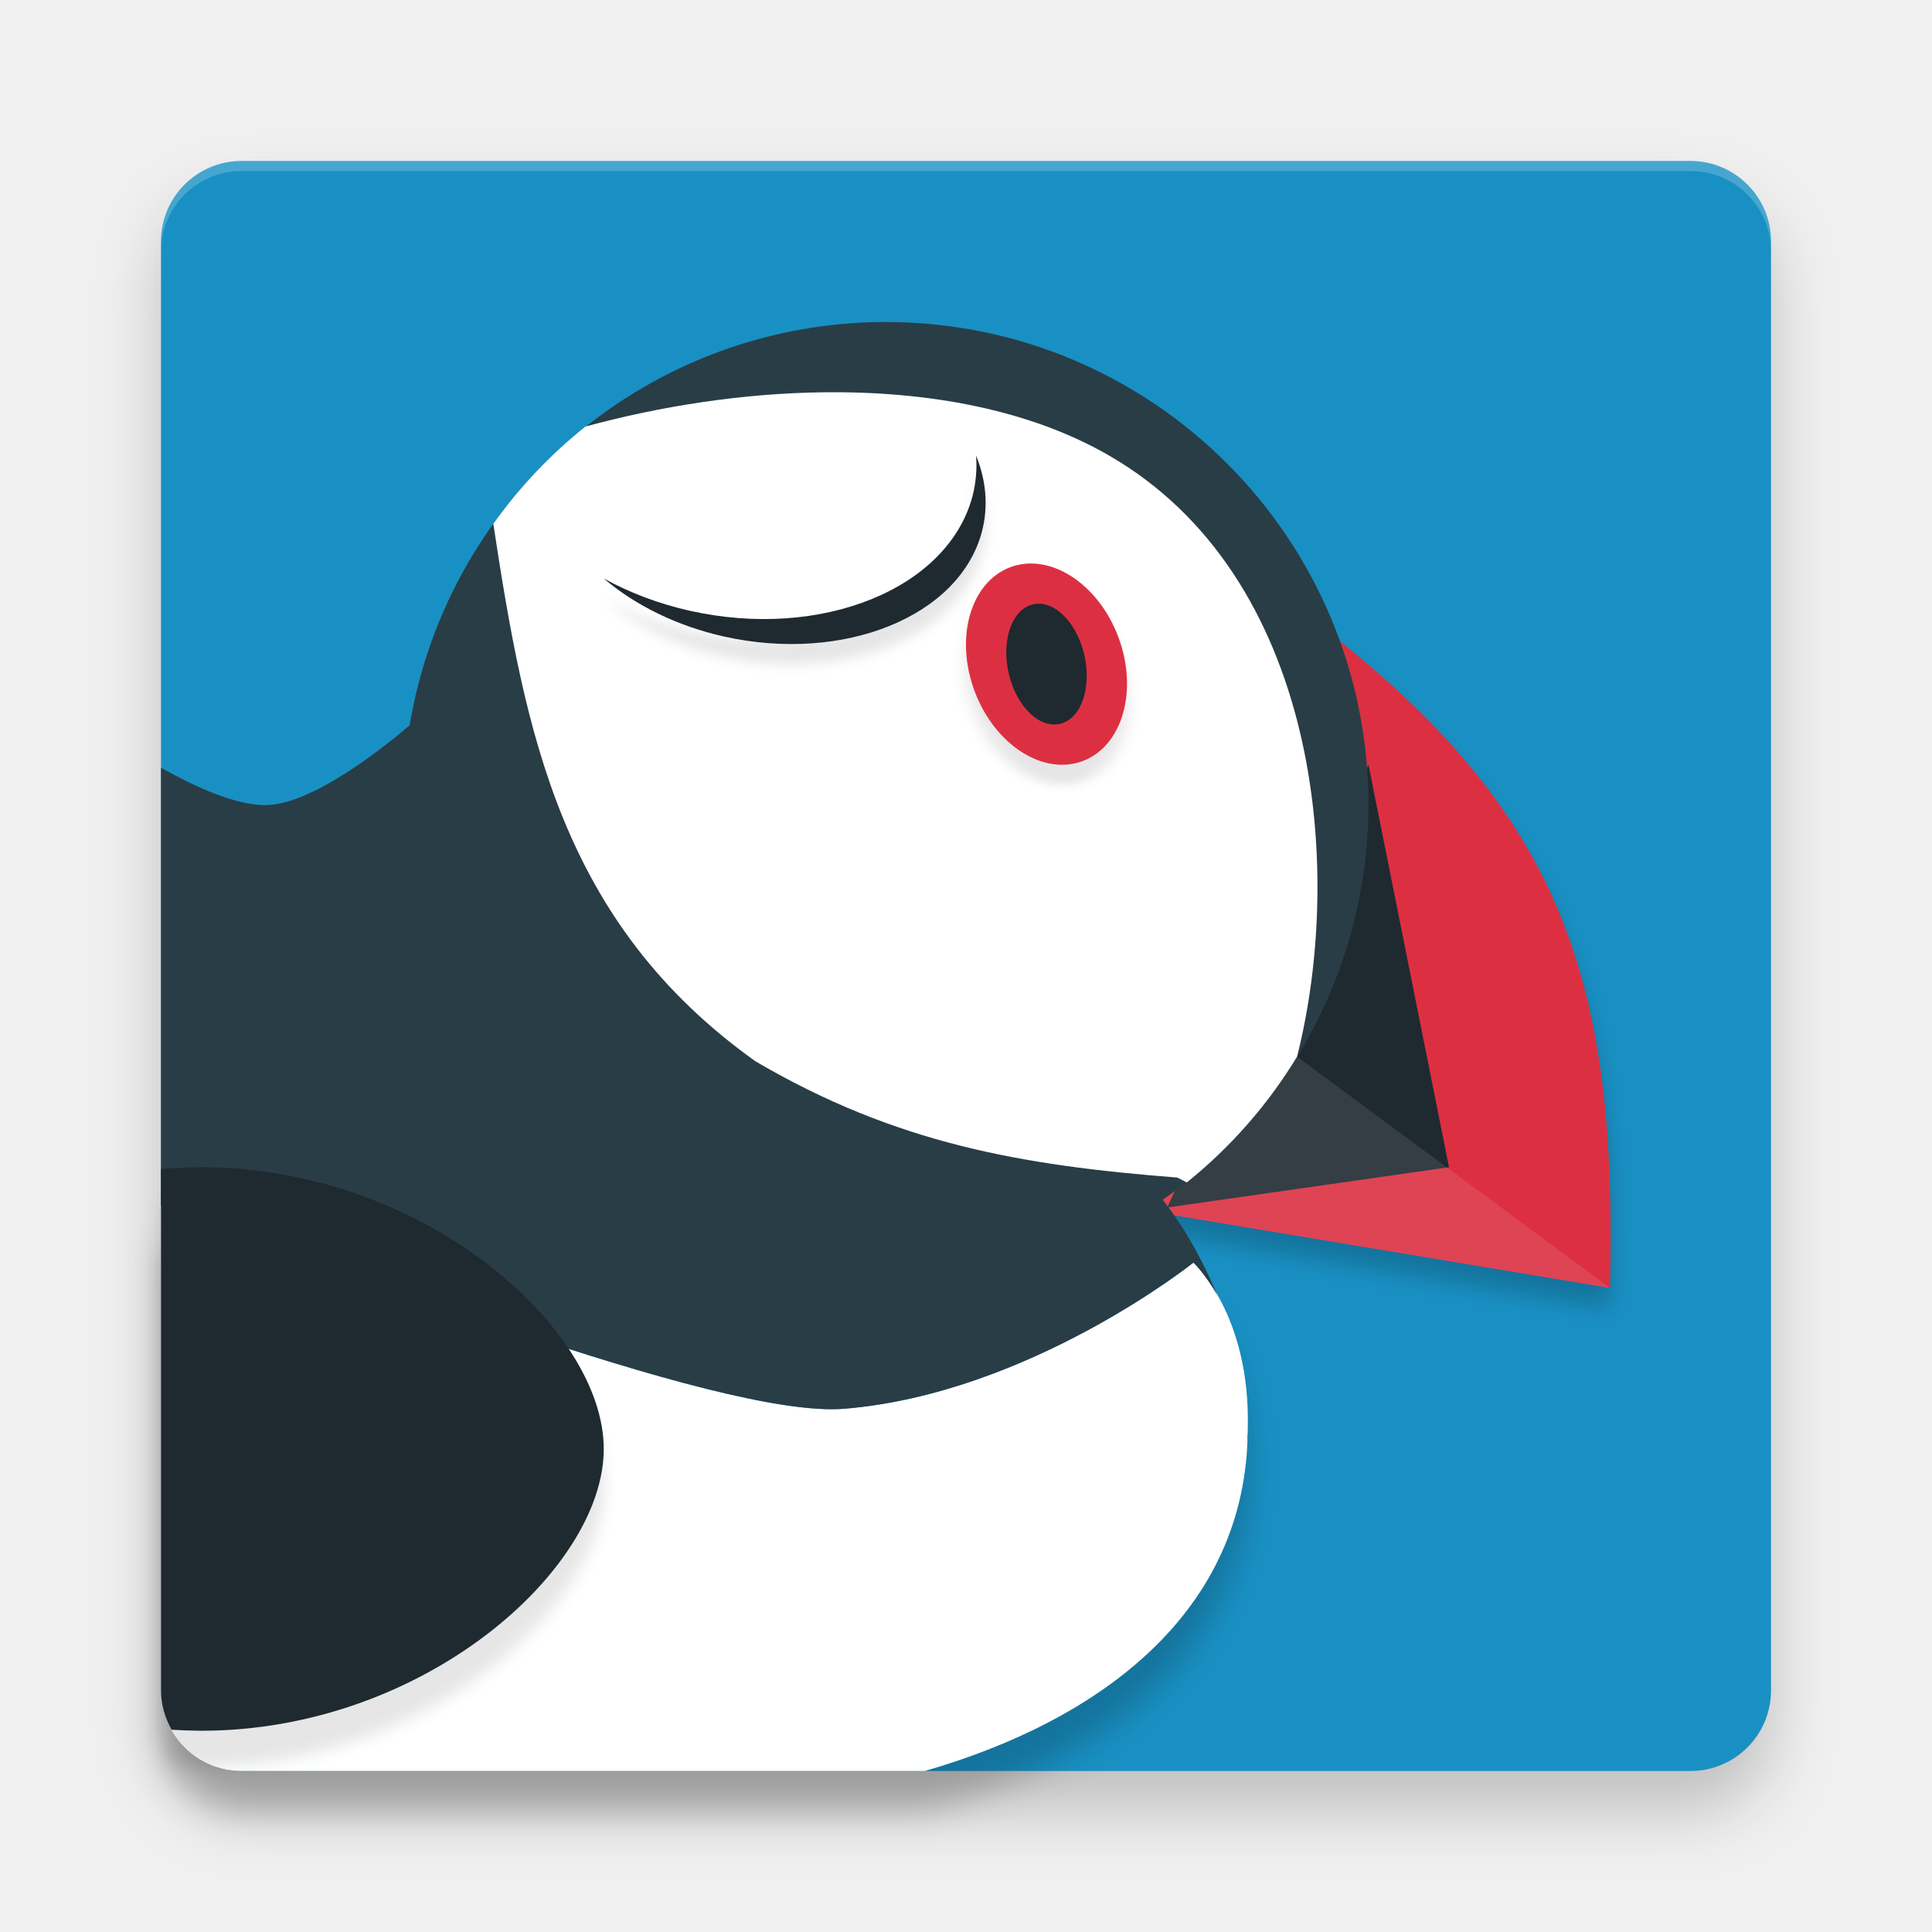
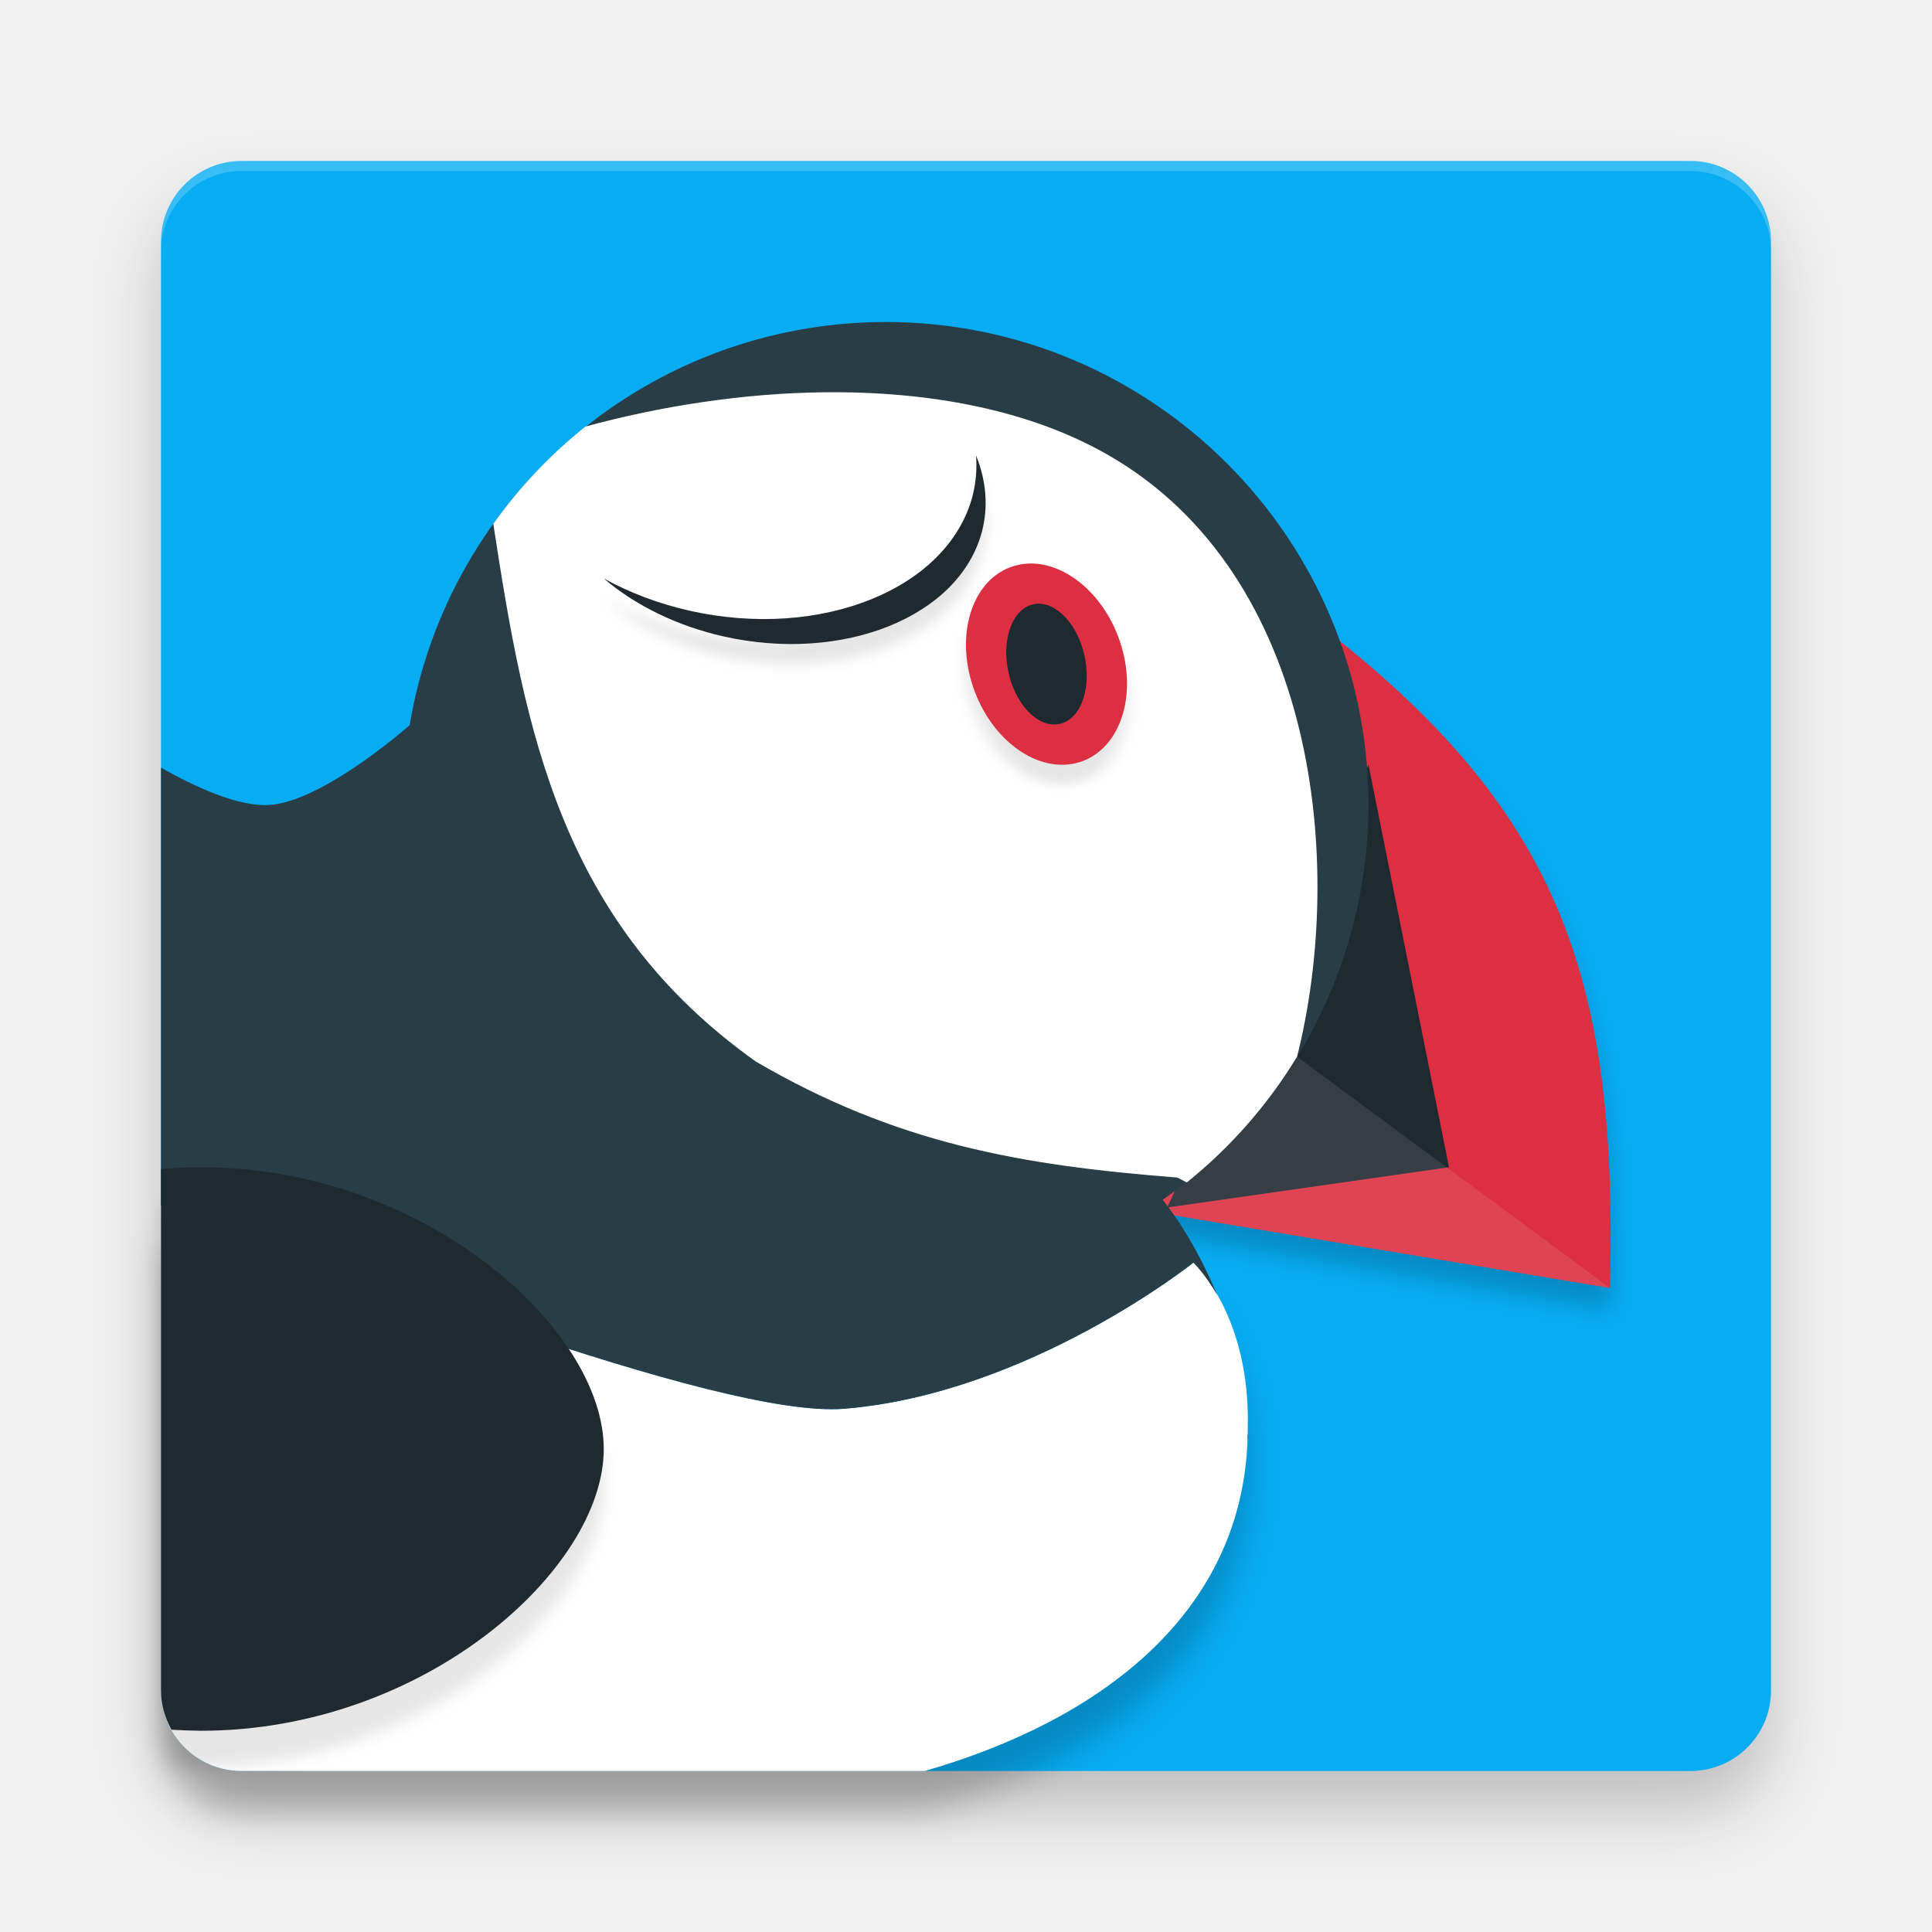
<svg xmlns="http://www.w3.org/2000/svg" width="192" height="192" version="1" id="svg37">
  <defs id="defs41">
    <filter style="color-interpolation-filters:sRGB" id="filter886" x="-0.048" width="1.096" y="-0.048" height="1.096">
      <feGaussianBlur stdDeviation="3.2" id="feGaussianBlur888" />
    </filter>
    <filter style="color-interpolation-filters:sRGB" id="filter906" x="-0.036" width="1.073" y="-0.07" height="1.14">
      <feGaussianBlur stdDeviation="1.642" id="feGaussianBlur908" />
    </filter>
    <filter style="color-interpolation-filters:sRGB" id="filter922" x="-0.041" width="1.082" y="-0.032" height="1.064">
      <feGaussianBlur stdDeviation="0.75" id="feGaussianBlur924" />
    </filter>
    <filter style="color-interpolation-filters:sRGB" id="filter938" x="-0.057" width="1.113" y="-0.042" height="1.083">
      <feGaussianBlur stdDeviation="1.133" id="feGaussianBlur940" />
    </filter>
-     <filter style="color-interpolation-filters:sRGB" id="filter966" x="-0.093" width="1.186" y="-0.074" height="1.149">
+     <filter style="color-interpolation-filters:sRGB" id="filter966" x="-0.097" width="1.195" y="-0.073" height="1.145">
      <feGaussianBlur stdDeviation="0.621" id="feGaussianBlur968" />
    </filter>
    <filter style="color-interpolation-filters:sRGB" id="filter970" x="-0.039" width="1.078" y="-0.079" height="1.159">
      <feGaussianBlur stdDeviation="0.62" id="feGaussianBlur972" />
    </filter>
  </defs>
  <rect style="opacity:0.2;fill:#000000;stroke-width:4;filter:url(#filter886)" width="160" height="160" x="-180" y="-176" rx="8" ry="8" transform="matrix(0,-1,-1,0,0,0)" id="rect868" />
-   <rect id="rect2" transform="matrix(0,-1,-1,0,0,0)" ry="8" rx="8" y="-176" x="-176" height="160" width="160" style="fill:#1990c3;fill-opacity:1;stroke-width:4" />
+   <rect id="rect2" transform="matrix(0,-1,-1,0,0,0)" ry="8" rx="8" y="-176" x="-176" height="160" width="160" style="fill:#07acf3;fill-opacity:1;stroke-width:4" />
  <path id="path4" d="m 118.602,129.477 c 0,0 -16.283,13.014 -34.703,14.523 C 71.375,145.026 31.501,129.077 16,123.762 V 172 c 0,4.432 3.568,8 8,8 H 91.906 C 109.227,175.006 123.952,164.263 124,146 c 0.307,-11.376 -5.398,-16.523 -5.398,-16.523 z" style="opacity:0.2;stroke-width:4;filter:url(#filter906)" />
  <path id="path6" d="m 118.602,125.477 c 0,0 -16.283,13.014 -34.703,14.523 C 71.375,141.026 31.501,125.077 16,119.762 V 168 c 0,4.432 3.568,8 8,8 H 91.906 C 109.227,171.006 123.952,160.263 124,142 c 0.307,-11.376 -5.398,-16.523 -5.398,-16.523 z" style="fill:#ffffff;stroke-width:4" />
  <path id="path8" d="M 131.729,97.719 132,64.8 c 23.501,18.378 28.751,35.226 28,65.2 l -48,-8 z" style="opacity:0.2;stroke-width:4;filter:url(#filter938)" />
  <path id="path10" d="M 131.729,95.72 132,62.8 c 23.501,18.378 28.751,35.226 28,65.2 l -48,-8 z" style="fill:#dc3042;stroke-width:4" />
  <path id="path12" d="m 144,116 -28,4 20,-44 z" style="fill:#1f2930;stroke-width:4" />
  <path id="path14" d="M 128.898,105.016 160,128 112,120 Z" style="opacity:0.1;fill:#ffffff;stroke-width:4" />
  <path style="opacity:0.2;fill:#ffffff;stroke-width:4" d="m 24,16 c -4.432,0 -8,3.568 -8,8 v 1 c 0,-4.432 3.568,-8 8,-8 h 144 c 4.432,0 8,3.568 8,8 v -1 c 0,-4.432 -3.568,-8 -8,-8 z" id="path16" />
  <path id="path20" d="M 88,32 A 48,48 0 0 0 40.711,72.07 C 40.46,72.291 32.034,79.695 26.727,80 23.614,80.179 19.307,78.153 16,76.297 v 43.469 c 15.501,5.315 55.375,21.26 67.898,20.234 18.421,-1.509 34.703,-14.523 34.703,-14.523 0,0 1.132,1.084 2.359,3.219 -2.159,-5.187 -4.389,-8.165 -5.414,-9.461 A 48,48 0 0 0 136,80 48,48 0 0 0 88,32 Z m 35.977,110.391 c -0.004,0.276 -0.028,0.54 -0.039,0.812 0.018,-0.132 0.046,-0.257 0.062,-0.391 -0.002,-0.143 -0.02,-0.28 -0.024,-0.422 z" style="fill:#293d46;stroke-width:4" />
  <path id="path22" d="m 20,119.59 c -1.337,0.01 -2.672,0.068 -4,0.172 v 51.828 c 0,1.426 0.398,2.741 1.047,3.898 0.982,0.059 1.967,0.093 2.953,0.102 22.091,0 40,-16 40,-28 0,-12 -17.909,-28 -40,-28 z" style="opacity:0.1;stroke-width:4;filter:url(#filter922)" />
  <path id="path24" d="m 20,116 c -1.337,0.01 -2.672,0.068 -4,0.172 V 168 c 0,1.426 0.398,2.741 1.047,3.898 0.982,0.059 1.967,0.093 2.953,0.102 22.091,0 40,-16 40,-28 0,-12 -17.909,-28 -40,-28 z" style="fill:#1f2930;stroke-width:4" />
  <path id="path26" d="m 81.953,38.984 c -8.069,0.086 -16.28,1.366 -23.773,3.406 a 48,48 0 0 0 -9.156,9.664 c 3.166,20.769 6.717,39.629 26.07,53.43 13.943,8.151 26.308,10.323 41.891,11.539 0.365,0.155 0.619,0.326 0.961,0.484 a 48,48 0 0 0 10.953,-12.492 C 133.694,86.042 130.953,57.241 110.211,45.266 102.281,40.687 92.243,38.875 81.953,38.984 Z" style="fill:#ffffff;stroke-width:4" />
  <path id="path28" d="m 97,47.269 a 24.291,17.251 10.369 0 1 -0.352,4.039 24.291,17.251 10.369 0 1 -28.125,11.383 A 24.291,17.251 10.369 0 1 60,59.488 22.179,15.751 10.369 0 0 71.898,65.246 22.179,15.751 10.369 0 0 97.578,54.848 22.179,15.751 10.369 0 0 97,47.269 Z" style="opacity:0.1;stroke-width:4;filter:url(#filter970)" />
  <ellipse transform="matrix(0.9722026,-0.2341412,0.2856901,0.9583221,0,0)" ry="10.264" rx="7.656" cy="90.589" cx="80.352" style="opacity:0.1;stroke-width:4;filter:url(#filter966)" id="ellipse30" />
  <ellipse transform="matrix(0.9722026,-0.2341412,0.2856901,0.9583221,0,0)" ry="10.264" rx="7.656" cy="88.644" cx="80.924" style="fill:#dc3042;stroke-width:4" id="ellipse32" />
  <ellipse transform="matrix(0.9606849,-0.2776408,0.2411005,0.9705002,0,0)" ry="6.084" rx="3.872" cy="92.344" cx="85.08" style="fill:#1f2930;stroke-width:4" id="ellipse34" />
  <path id="path33" d="m 97,45.269 a 24.291,17.251 10.369 0 1 -0.352,4.039 24.291,17.251 10.369 0 1 -28.125,11.383 A 24.291,17.251 10.369 0 1 60,57.488 22.179,15.751 10.369 0 0 71.898,63.246 22.179,15.751 10.369 0 0 97.578,52.847 22.179,15.751 10.369 0 0 97,45.269 Z" style="fill:#1f2930;stroke-width:4" />
</svg>
